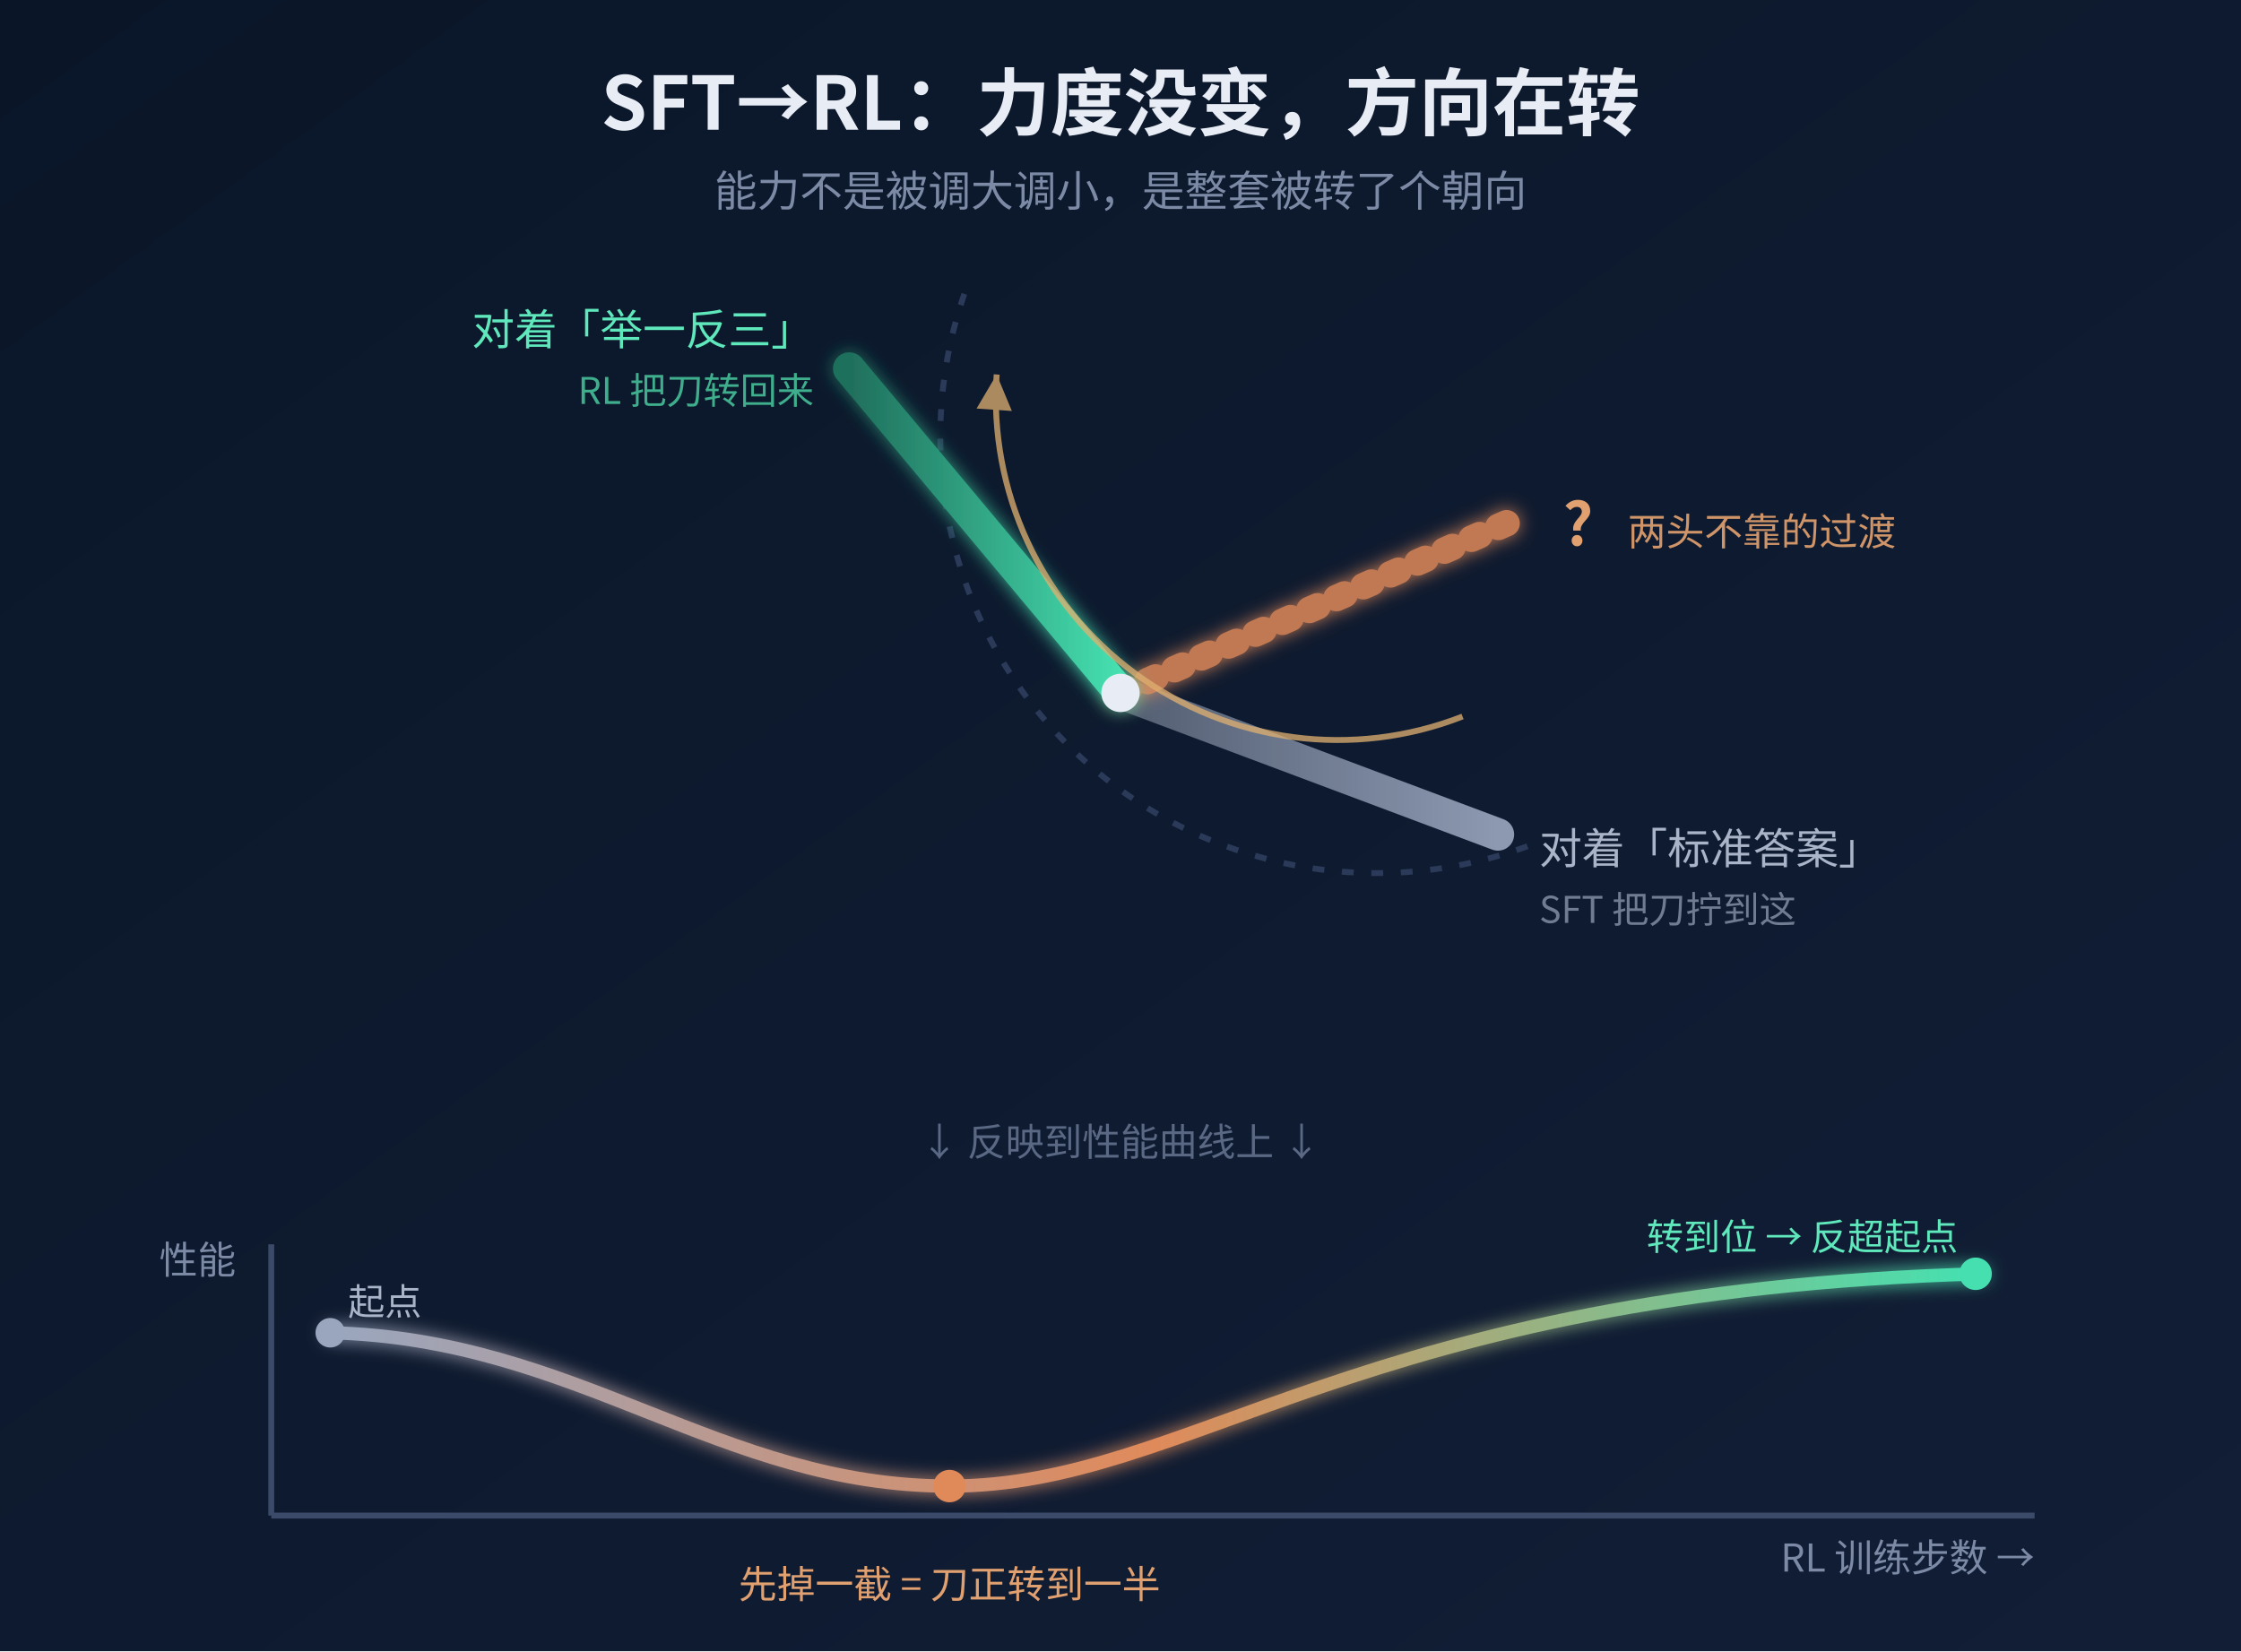
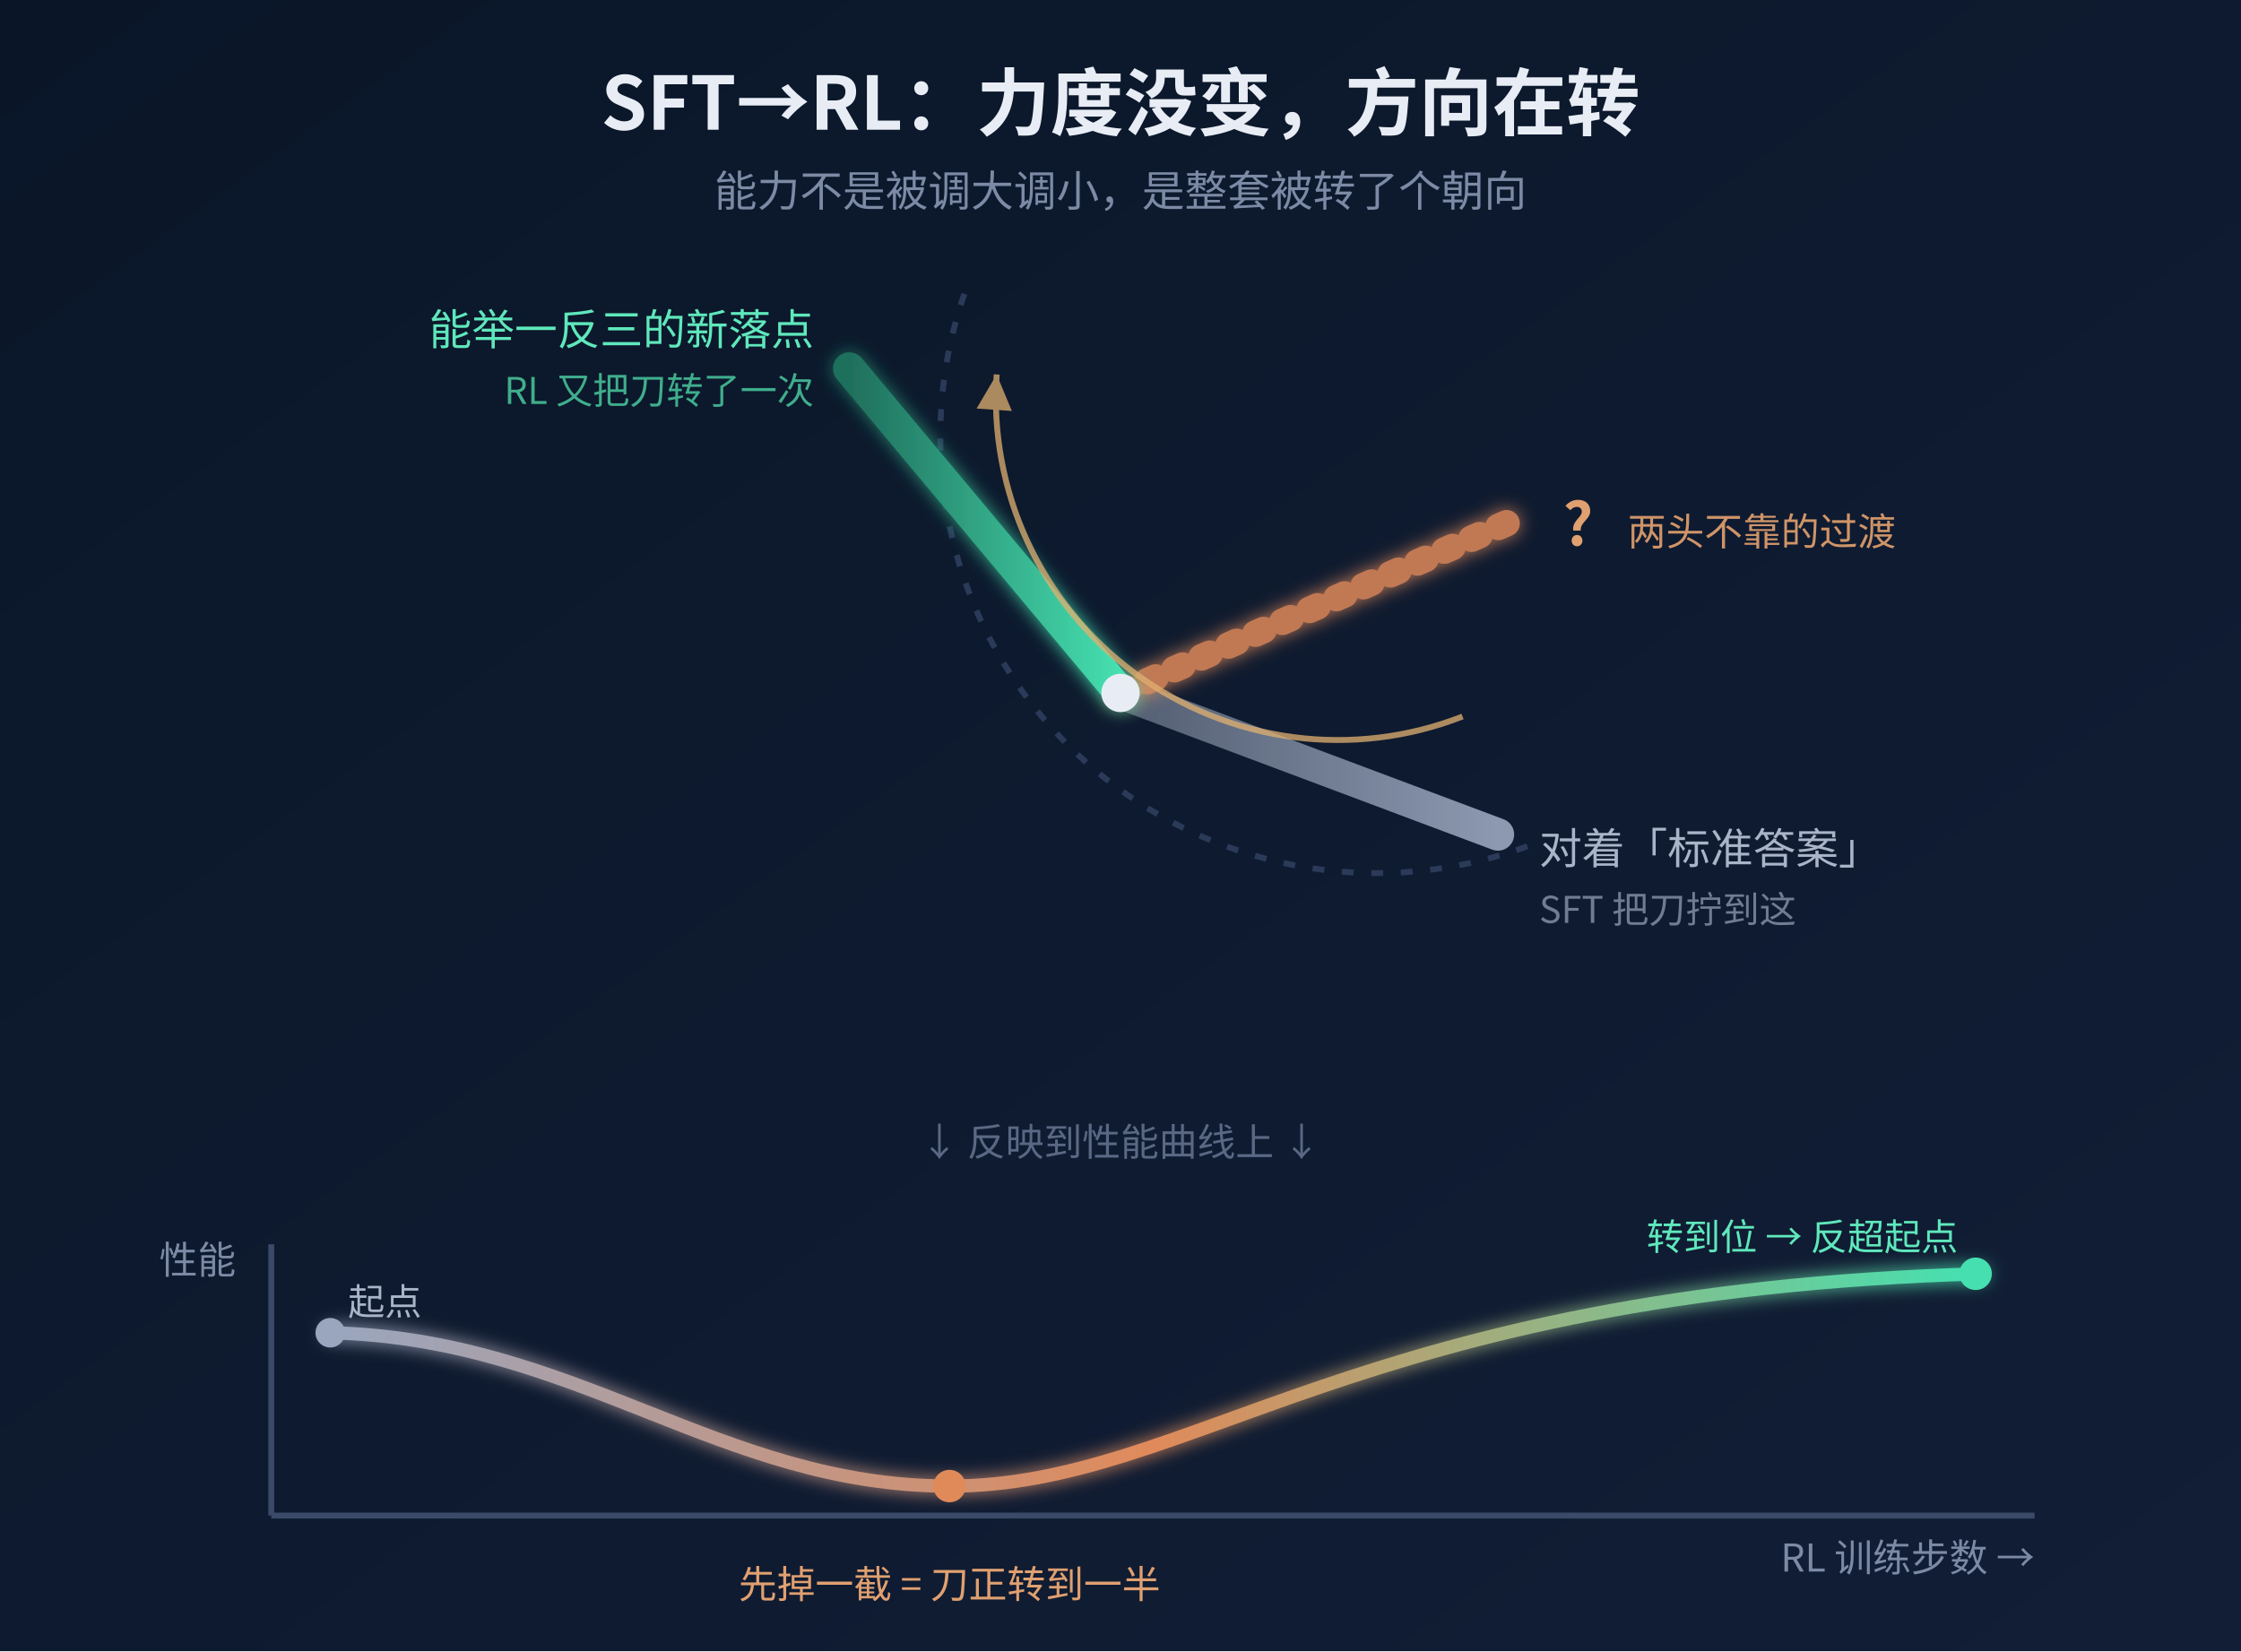
<svg xmlns="http://www.w3.org/2000/svg" viewBox="0 0 760 560" font-family="'Noto Sans CJK SC', 'PingFang SC', 'Microsoft YaHei', sans-serif">
  <defs>
    <linearGradient id="bg" x1="0%" y1="0%" x2="100%" y2="100%">
      <stop offset="0%" style="stop-color:#0a1628" />
      <stop offset="100%" style="stop-color:#121e36" />
    </linearGradient>
    <linearGradient id="oldBlade" x1="0%" y1="0%" x2="100%" y2="0%">
      <stop offset="0%" style="stop-color:#5a6478" />
      <stop offset="100%" style="stop-color:#9aa6be" />
    </linearGradient>
    <linearGradient id="newBlade" x1="0%" y1="0%" x2="100%" y2="0%">
      <stop offset="0%" style="stop-color:#1f6f5c" />
      <stop offset="100%" style="stop-color:#46e0b0" />
    </linearGradient>
    <linearGradient id="curve" x1="0%" y1="0%" x2="100%" y2="0%">
      <stop offset="0%" style="stop-color:#9aa6be" />
      <stop offset="50%" style="stop-color:#e08a5a" />
      <stop offset="100%" style="stop-color:#46e0b0" />
    </linearGradient>
    <filter id="glow" x="-50%" y="-50%" width="200%" height="200%">
      <feGaussianBlur stdDeviation="3" result="b" />
      <feMerge>
        <feMergeNode in="b" />
        <feMergeNode in="SourceGraphic" />
      </feMerge>
    </filter>
    <marker id="ar" markerWidth="9" markerHeight="9" refX="6" refY="3" orient="auto">
      <path d="M0,0 L6,3 L0,6 Z" fill="#e0b070" />
    </marker>
  </defs>
  <rect width="760" height="560" fill="url(#bg)" />
  <text x="380" y="44" text-anchor="middle" fill="#e8edf5" font-size="25" font-weight="bold">SFT→RL：力度没变，方向在转</text>
  <text x="380" y="70" text-anchor="middle" fill="#7c8aa5" font-size="14.5">能力不是被调大调小，是整套被转了个朝向</text>
  <g transform="translate(380,235)">
    <path d="M 138,52 A 148,148 0 0,1 -52,-138" fill="none" stroke="#2a3a58" stroke-width="2" stroke-dasharray="4 6" />
    <line x1="0" y1="0" x2="128" y2="48" stroke="url(#oldBlade)" stroke-width="11" stroke-linecap="round" opacity="0.9" />
    <text x="142" y="58" fill="#aab4c8" font-size="14.5">对着「标准答案」</text>
    <text x="142" y="78" fill="#6f7c92" font-size="12.5">SFT 把刀拧到这</text>
    <line x1="0" y1="0" x2="132" y2="-58" stroke="#e08a5a" stroke-width="9" stroke-linecap="round" stroke-dasharray="3 7" opacity="0.85" filter="url(#glow)" />
    <text x="150" y="-50" fill="#e0a070" font-size="20" font-weight="bold">?</text>
    <text x="172" y="-50" fill="#cf9468" font-size="13">两头不靠的过渡</text>
    <line x1="0" y1="0" x2="-92" y2="-110" stroke="url(#newBlade)" stroke-width="11" stroke-linecap="round" filter="url(#glow)" />
-     <text x="-104" y="-118" fill="#5fe8bc" font-size="14.5" text-anchor="end">对着「举一反三」</text>
-     <text x="-104" y="-98" fill="#3fae8c" font-size="12.5" text-anchor="end">RL 把刀转回来</text>
+     <text x="-104" y="-118" fill="#5fe8bc" font-size="14.5" text-anchor="end">能举一反三的新落点</text>
+     <text x="-104" y="-98" fill="#3fae8c" font-size="12.5" text-anchor="end">RL 又把刀转了一次</text>
    <path d="M 116,8 A 116,116 0 0,1 -42,-108" fill="none" stroke="#e0b070" stroke-width="2" marker-end="url(#ar)" opacity="0.75" />
    <circle cx="0" cy="0" r="6.5" fill="#e8edf5" />
  </g>
  <text x="380" y="392" text-anchor="middle" fill="#5a6884" font-size="13">↓ 反映到性能曲线上 ↓</text>
  <g transform="translate(0,408)">
    <line x1="92" y1="14" x2="92" y2="106" stroke="#3a4a68" stroke-width="2" />
    <line x1="92" y1="106" x2="690" y2="106" stroke="#3a4a68" stroke-width="2" />
    <text x="80" y="24" fill="#7c8aa5" font-size="13" text-anchor="end">性能</text>
    <text x="690" y="125" fill="#7c8aa5" font-size="13" text-anchor="end">RL 训练步数 →</text>
    <path d="M 112,44 C 196,46 244,96 322,96 C 404,96 460,30 672,24" fill="none" stroke="url(#curve)" stroke-width="4.5" stroke-linecap="round" filter="url(#glow)" />
    <circle cx="112" cy="44" r="5" fill="#9aa6be" />
    <text x="118" y="38" fill="#aab4c8" font-size="12.5">起点</text>
    <circle cx="322" cy="96" r="5.5" fill="#e08a5a" />
    <text x="322" y="134" fill="#e0a070" font-size="13" text-anchor="middle">先掉一截 = 刀正转到一半</text>
    <circle cx="670" cy="24" r="5.5" fill="#46e0b0" />
    <text x="664" y="16" fill="#5fe8bc" font-size="12.5" text-anchor="end">转到位 → 反超起点</text>
  </g>
</svg>
